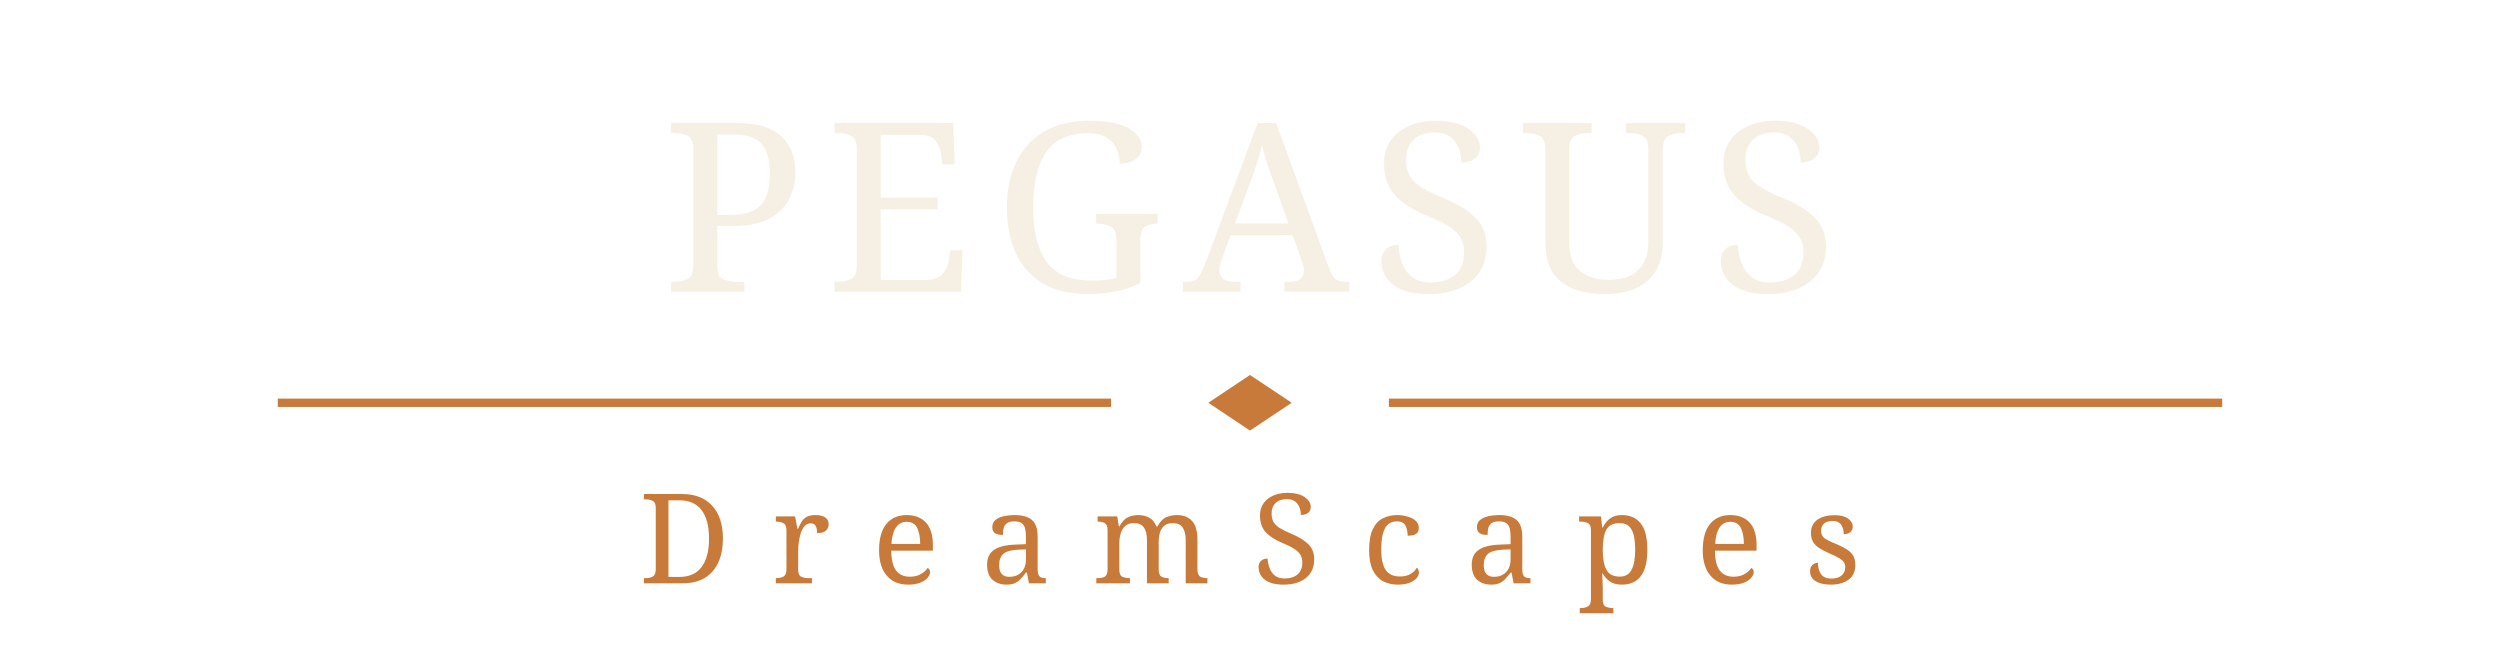
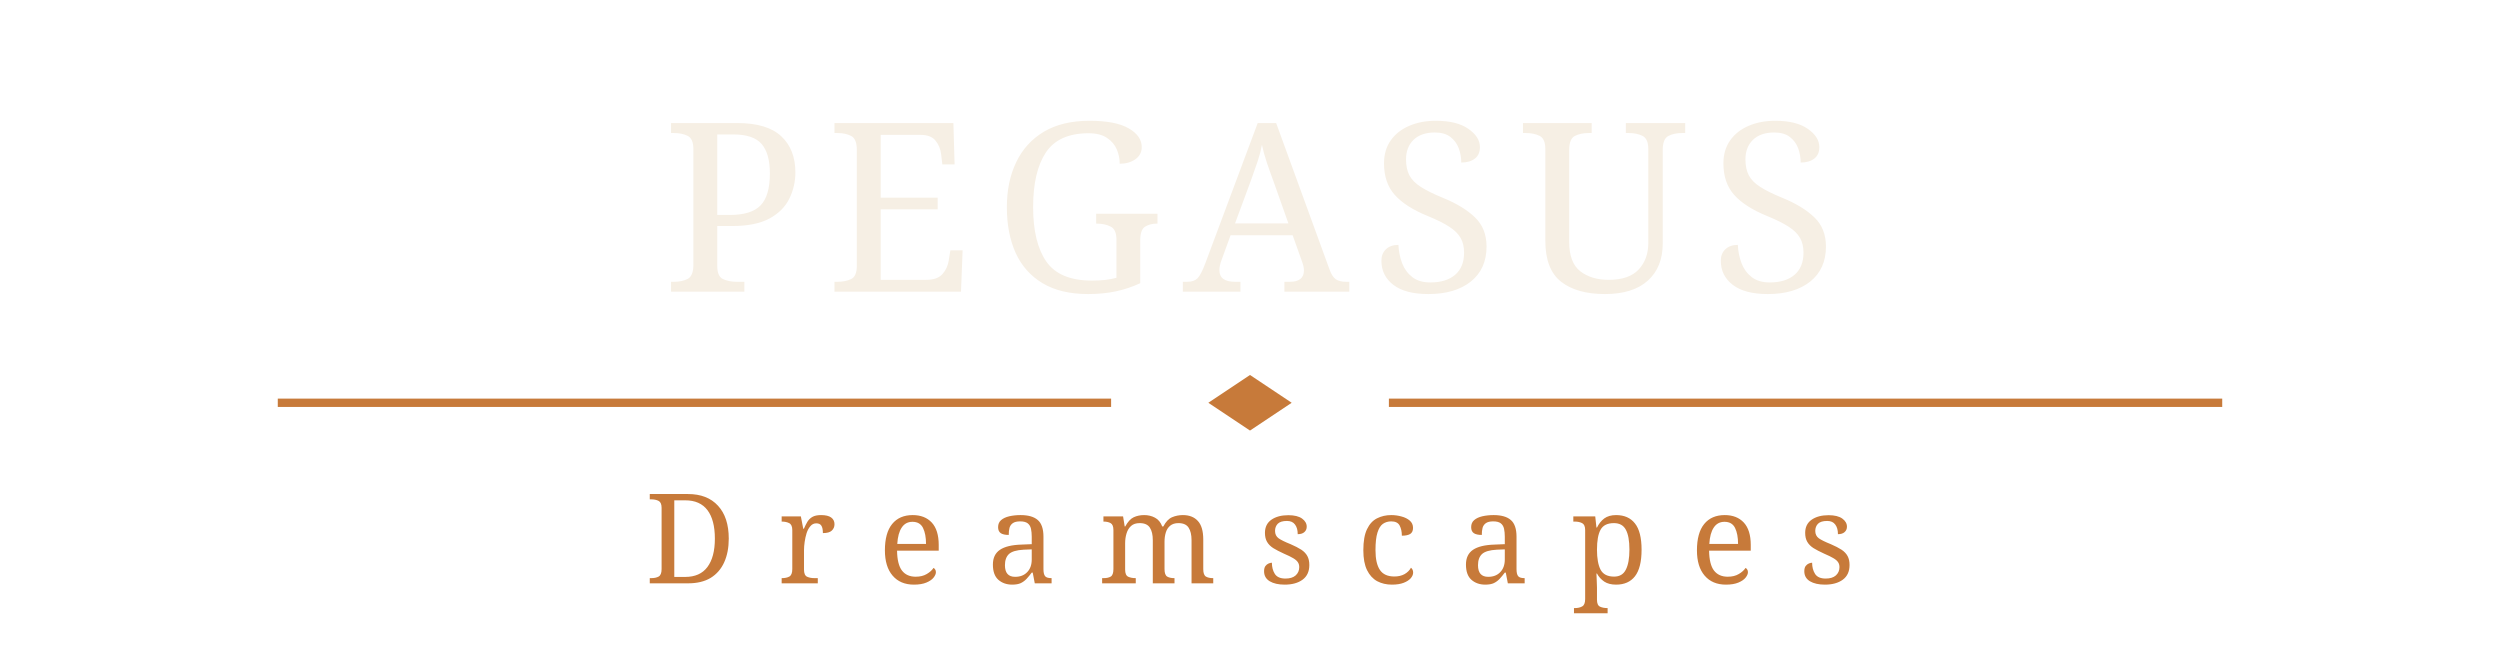
<svg xmlns="http://www.w3.org/2000/svg" viewBox="0 0 360 96" fill="none" aria-hidden="true">
  <text x="180" y="42" text-anchor="middle" font-family="Cinzel, 'Cormorant Garamond', Georgia, serif" font-size="34" font-weight="500" letter-spacing="3" fill="#F6EFE4">PEGASUS</text>
  <line x1="40" y1="58" x2="160" y2="58" stroke="#C77A3A" stroke-width="1.2" />
  <path d="M180 54 L186 58 L180 62 L174 58 Z" fill="#C77A3A" />
  <line x1="200" y1="58" x2="320" y2="58" stroke="#C77A3A" stroke-width="1.2" />
-   <text x="180" y="84" text-anchor="middle" font-family="Cinzel, 'Cormorant Garamond', Georgia, serif" font-size="18" font-weight="400" letter-spacing="6" fill="#C77A3A">DreamScapes</text>
+   <text x="180" y="84" text-anchor="middle" font-family="Cinzel, 'Cormorant Garamond', Georgia, serif" font-size="18" font-weight="400" letter-spacing="6" fill="#C77A3A">Dreamscapes</text>
</svg>
